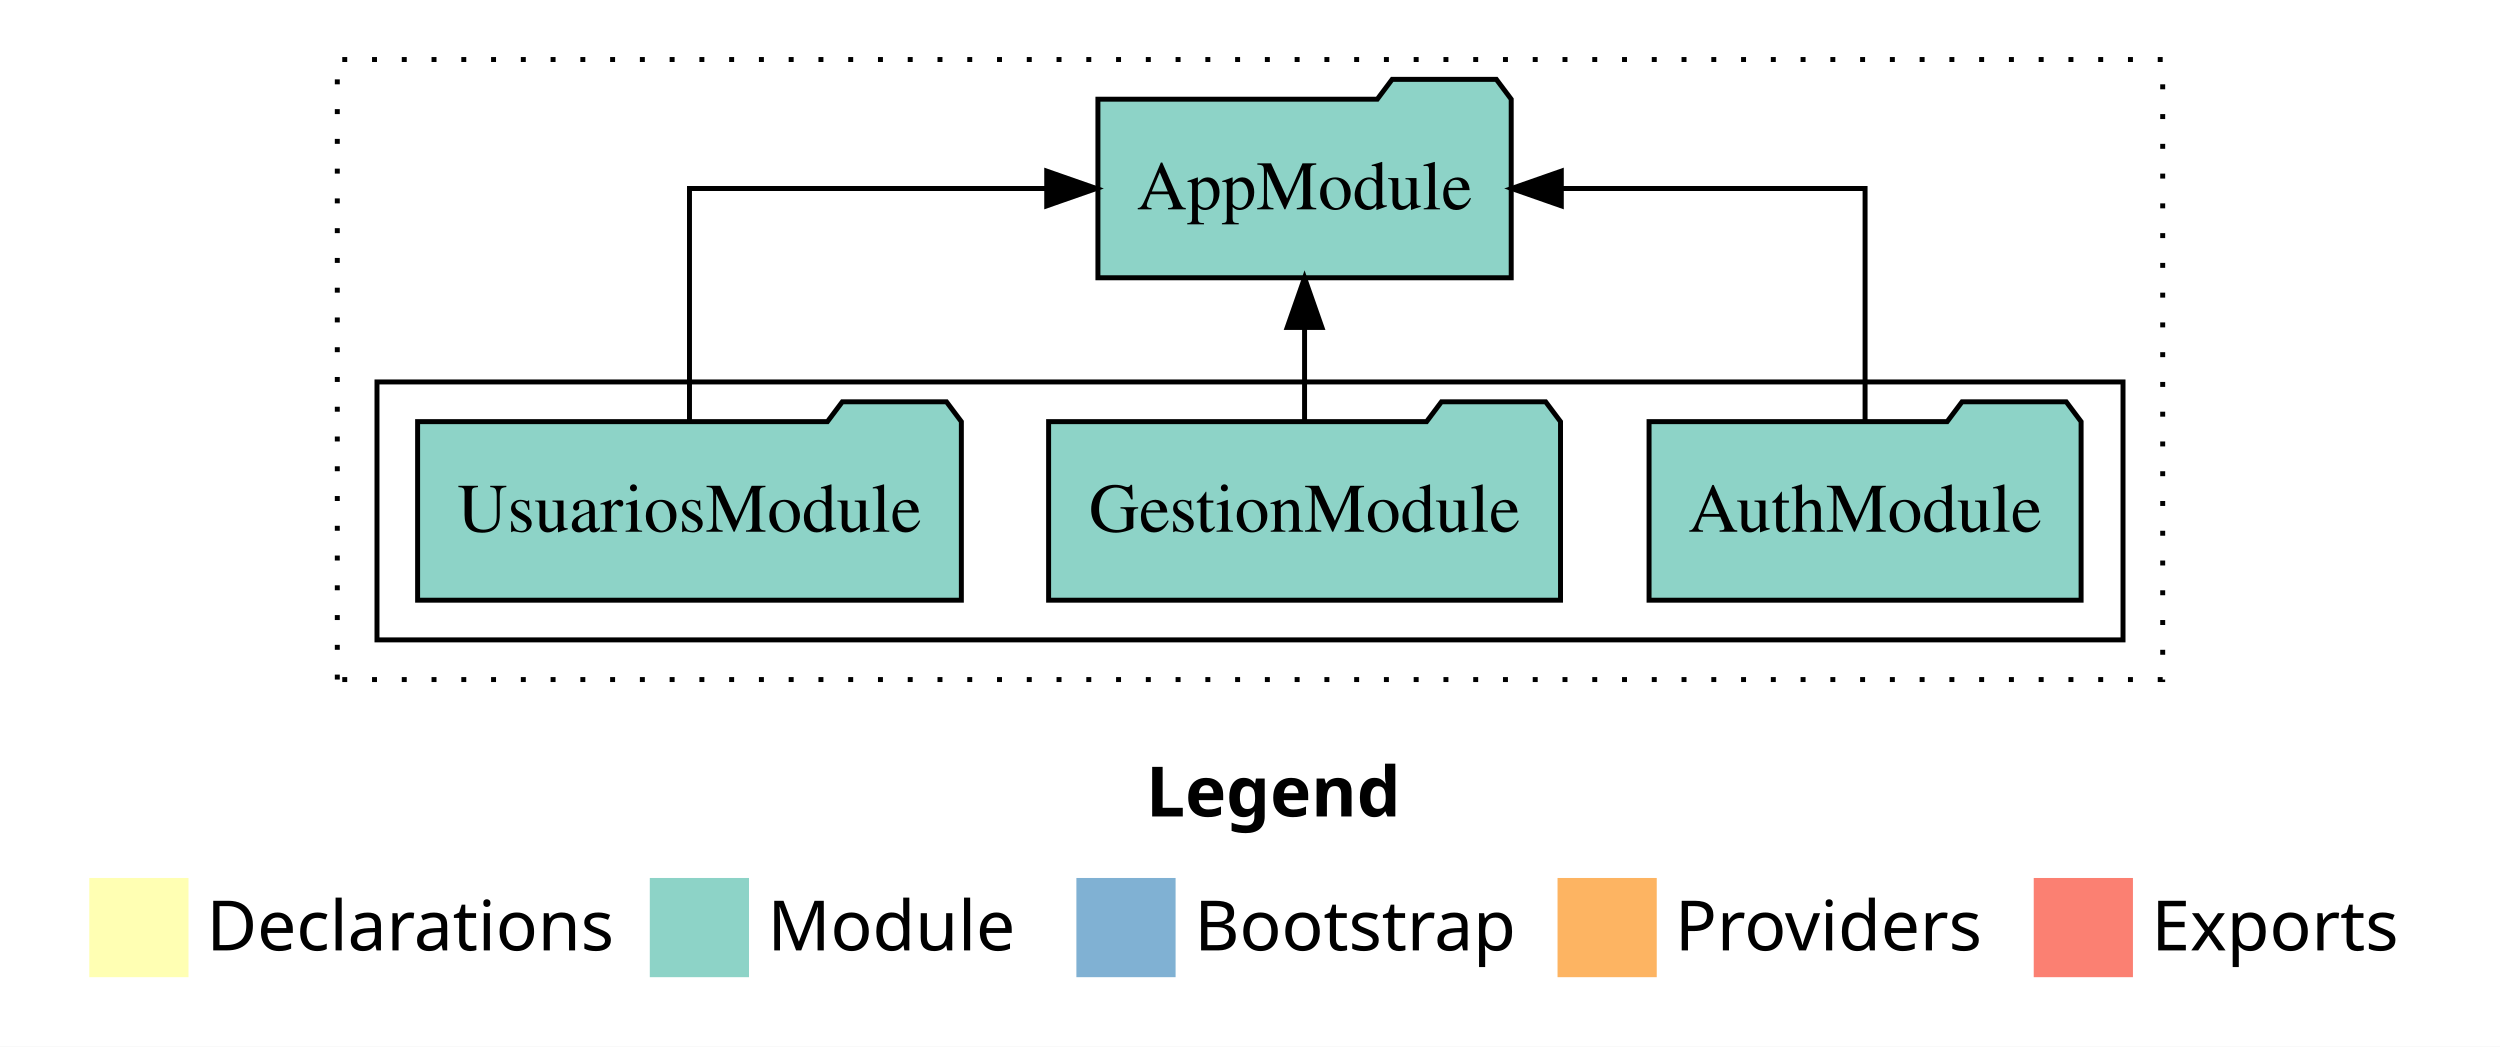
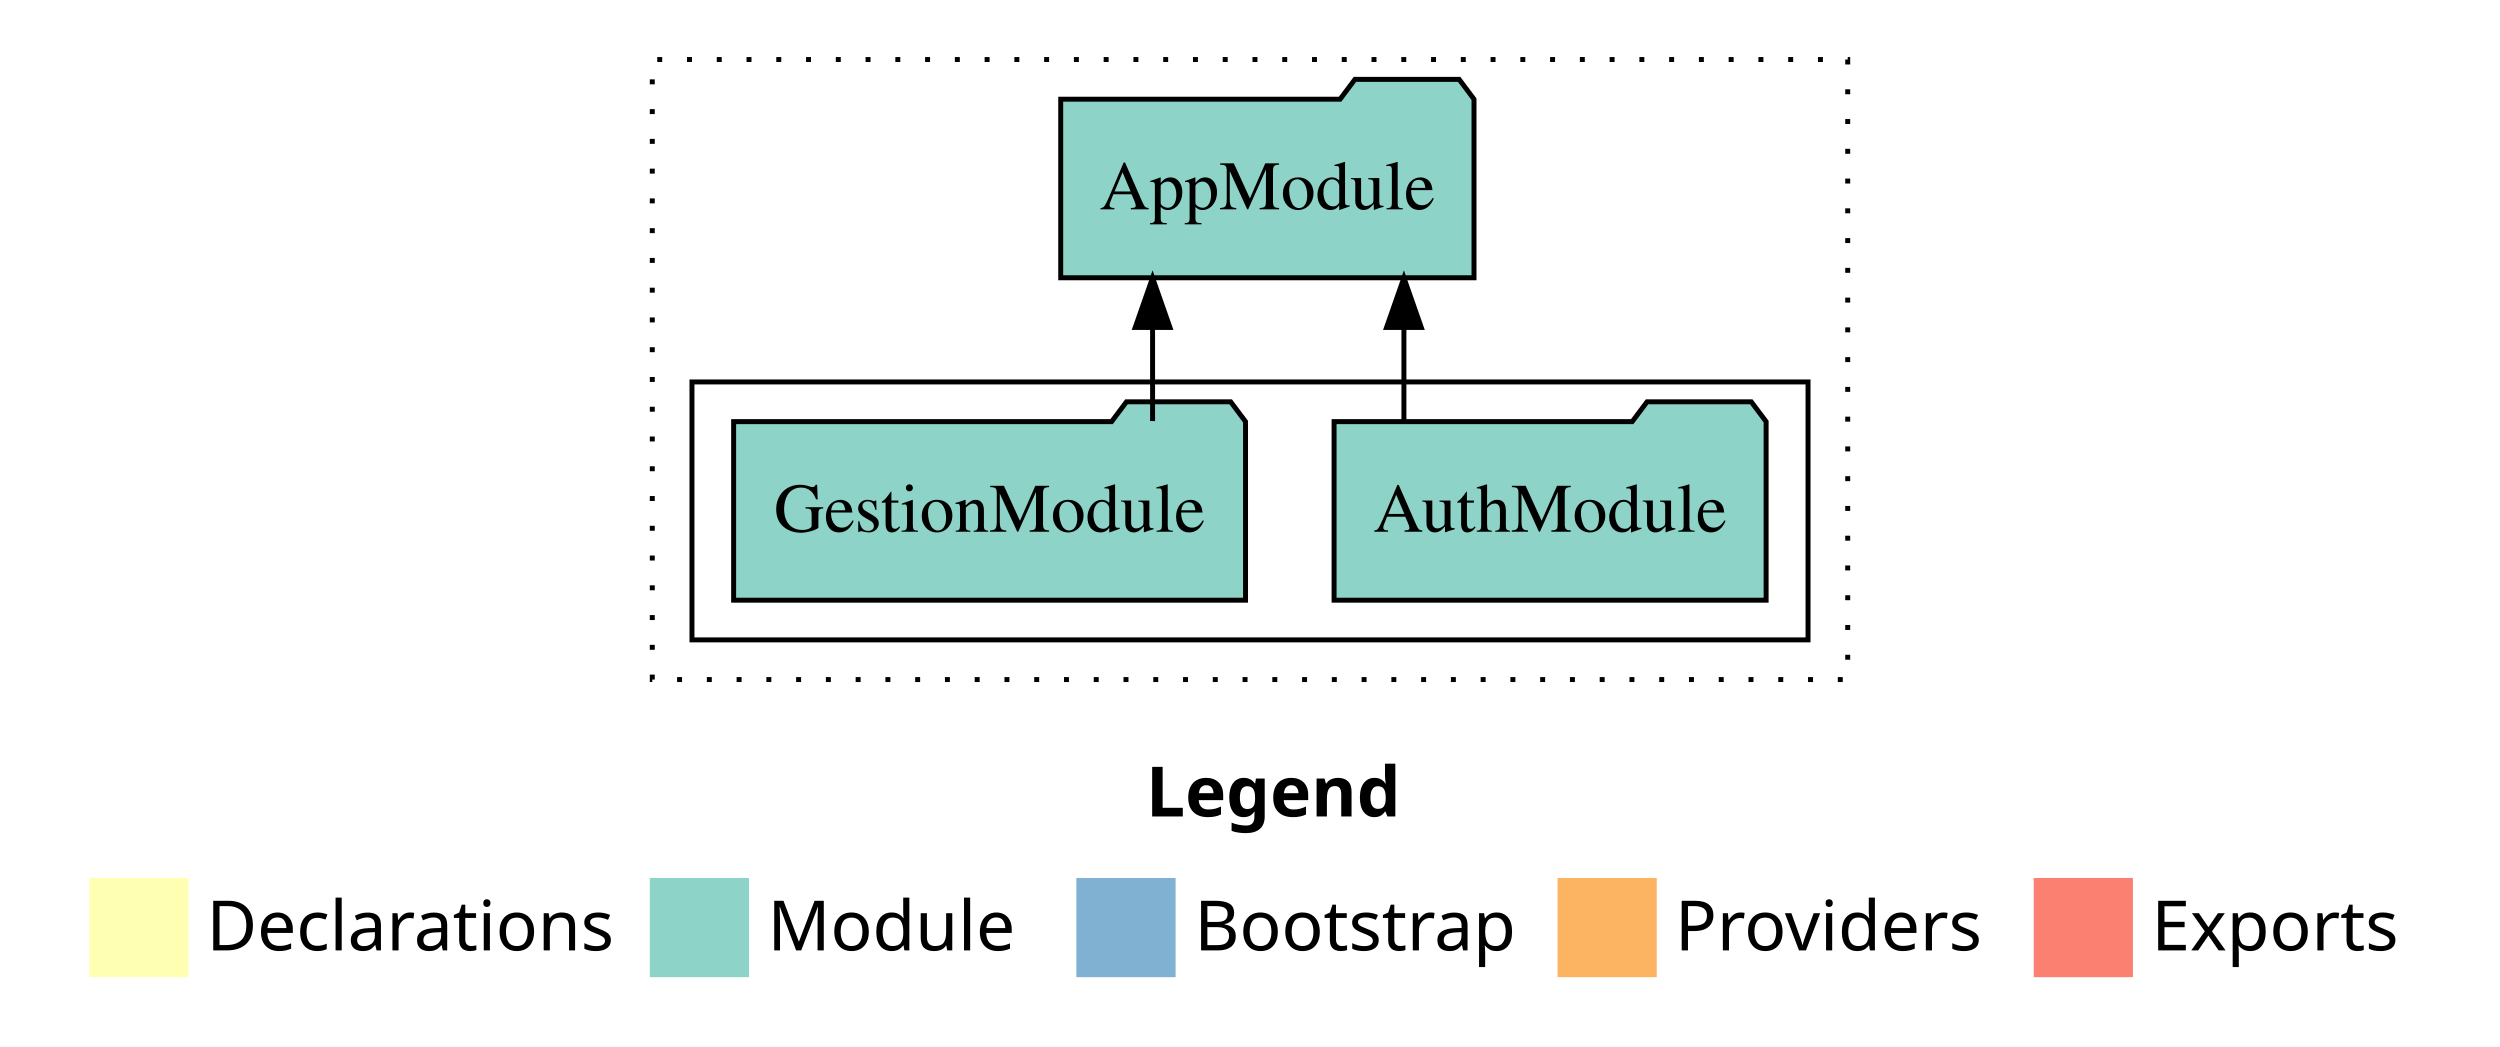
<svg xmlns="http://www.w3.org/2000/svg" width="504pt" height="211pt" viewBox="0.00 0.00 504.00 211.00">
  <g id="graph0" class="graph" transform="scale(1 1) rotate(0) translate(4 207)">
    <polygon fill="white" stroke="transparent" points="-4,4 -4,-207 500,-207 500,4 -4,4" />
    <text text-anchor="start" x="227.01" y="-42.4" font-family="Times-12" font-weight="bold" font-size="14.00">Legend</text>
    <polygon fill="#ffffb3" stroke="transparent" points="14,-10 14,-30 34,-30 34,-10 14,-10" />
    <text text-anchor="start" x="37.63" y="-15.4" font-family="Times-12" font-size="14.00">  Declarations</text>
    <polygon fill="#8dd3c7" stroke="transparent" points="127,-10 127,-30 147,-30 147,-10 127,-10" />
    <text text-anchor="start" x="150.73" y="-15.4" font-family="Times-12" font-size="14.00">  Module</text>
    <polygon fill="#80b1d3" stroke="transparent" points="213,-10 213,-30 233,-30 233,-10 213,-10" />
    <text text-anchor="start" x="236.78" y="-15.4" font-family="Times-12" font-size="14.00">  Bootstrap</text>
    <polygon fill="#fdb462" stroke="transparent" points="310,-10 310,-30 330,-30 330,-10 310,-10" />
    <text text-anchor="start" x="333.67" y="-15.4" font-family="Times-12" font-size="14.00">  Providers</text>
    <polygon fill="#fb8072" stroke="transparent" points="406,-10 406,-30 426,-30 426,-10 406,-10" />
    <text text-anchor="start" x="429.73" y="-15.4" font-family="Times-12" font-size="14.00">  Exports</text>
    <g id="clust1" class="cluster">
-       <polygon fill="none" stroke="black" stroke-dasharray="1,5" points="64,-70 64,-195 432,-195 432,-70 64,-70" />
+       <polygon fill="none" stroke="black" stroke-dasharray="1,5" points="127.5,-70 127.5,-195 368.5,-195 368.5,-70 127.5,-70" />
    </g>
    <g id="clust3" class="cluster">
-       <polygon fill="none" stroke="black" points="72,-78 72,-130 424,-130 424,-78 72,-78" />
+       <polygon fill="none" stroke="black" points="135.5,-78 135.5,-130 360.5,-130 360.5,-78 135.5,-78" />
    </g>
    <g id="node1" class="node">
-       <polygon fill="#8dd3c7" stroke="black" points="415.55,-122 412.55,-126 391.55,-126 388.55,-122 328.45,-122 328.45,-86 415.55,-86 415.55,-122" />
-       <text text-anchor="middle" x="372" y="-99.8" font-family="Times,serif" font-size="14.00">AuthModule</text>
+       <polygon fill="#8dd3c7" stroke="black" points="352.05,-122 349.05,-126 328.05,-126 325.05,-122 264.95,-122 264.95,-86 352.05,-86 352.05,-122" />
+       <text text-anchor="middle" x="308.5" y="-99.8" font-family="Times,serif" font-size="14.00">AuthModule</text>
    </g>
-     <g id="node4" class="node">
-       <polygon fill="#8dd3c7" stroke="black" points="300.66,-187 297.66,-191 276.66,-191 273.66,-187 217.34,-187 217.34,-151 300.66,-151 300.66,-187" />
-       <text text-anchor="middle" x="259" y="-164.8" font-family="Times,serif" font-size="14.00">AppModule</text>
+     <g id="node3" class="node">
+       <polygon fill="#8dd3c7" stroke="black" points="293.16,-187 290.16,-191 269.16,-191 266.16,-187 209.84,-187 209.84,-151 293.16,-151 293.16,-187" />
+       <text text-anchor="middle" x="251.5" y="-164.8" font-family="Times,serif" font-size="14.00">AppModule</text>
    </g>
    <g id="edge1" class="edge">
-       <path fill="none" stroke="black" d="M372,-122.11C372,-141.34 372,-169 372,-169 372,-169 310.76,-169 310.76,-169" />
-       <polygon fill="black" stroke="black" points="310.76,-165.5 300.76,-169 310.76,-172.5 310.76,-165.5" />
+       <path fill="none" stroke="black" d="M279.03,-122.11C279.03,-122.11 279.03,-140.99 279.03,-140.99" />
+       <polygon fill="black" stroke="black" points="275.53,-140.99 279.03,-150.99 282.53,-140.99 275.53,-140.99" />
    </g>
    <g id="node2" class="node">
-       <polygon fill="#8dd3c7" stroke="black" points="310.6,-122 307.6,-126 286.6,-126 283.6,-122 207.4,-122 207.4,-86 310.6,-86 310.6,-122" />
-       <text text-anchor="middle" x="259" y="-99.8" font-family="Times,serif" font-size="14.00">GestionModule</text>
+       <polygon fill="#8dd3c7" stroke="black" points="247.1,-122 244.1,-126 223.1,-126 220.1,-122 143.9,-122 143.9,-86 247.1,-86 247.1,-122" />
+       <text text-anchor="middle" x="195.5" y="-99.8" font-family="Times,serif" font-size="14.00">GestionModule</text>
    </g>
    <g id="edge2" class="edge">
-       <path fill="none" stroke="black" d="M259,-122.11C259,-122.11 259,-140.99 259,-140.99" />
-       <polygon fill="black" stroke="black" points="255.5,-140.99 259,-150.99 262.5,-140.99 255.5,-140.99" />
-     </g>
-     <g id="node3" class="node">
-       <polygon fill="#8dd3c7" stroke="black" points="189.81,-122 186.81,-126 165.81,-126 162.81,-122 80.19,-122 80.19,-86 189.81,-86 189.81,-122" />
-       <text text-anchor="middle" x="135" y="-99.8" font-family="Times,serif" font-size="14.00">UsuariosModule</text>
-     </g>
-     <g id="edge3" class="edge">
-       <path fill="none" stroke="black" d="M135,-122.11C135,-141.34 135,-169 135,-169 135,-169 207.02,-169 207.02,-169" />
-       <polygon fill="black" stroke="black" points="207.02,-172.5 217.02,-169 207.02,-165.5 207.02,-172.5" />
+       <path fill="none" stroke="black" d="M228.36,-122.11C228.36,-122.11 228.36,-140.99 228.36,-140.99" />
+       <polygon fill="black" stroke="black" points="224.86,-140.99 228.36,-150.99 231.86,-140.99 224.86,-140.99" />
    </g>
  </g>
</svg>
